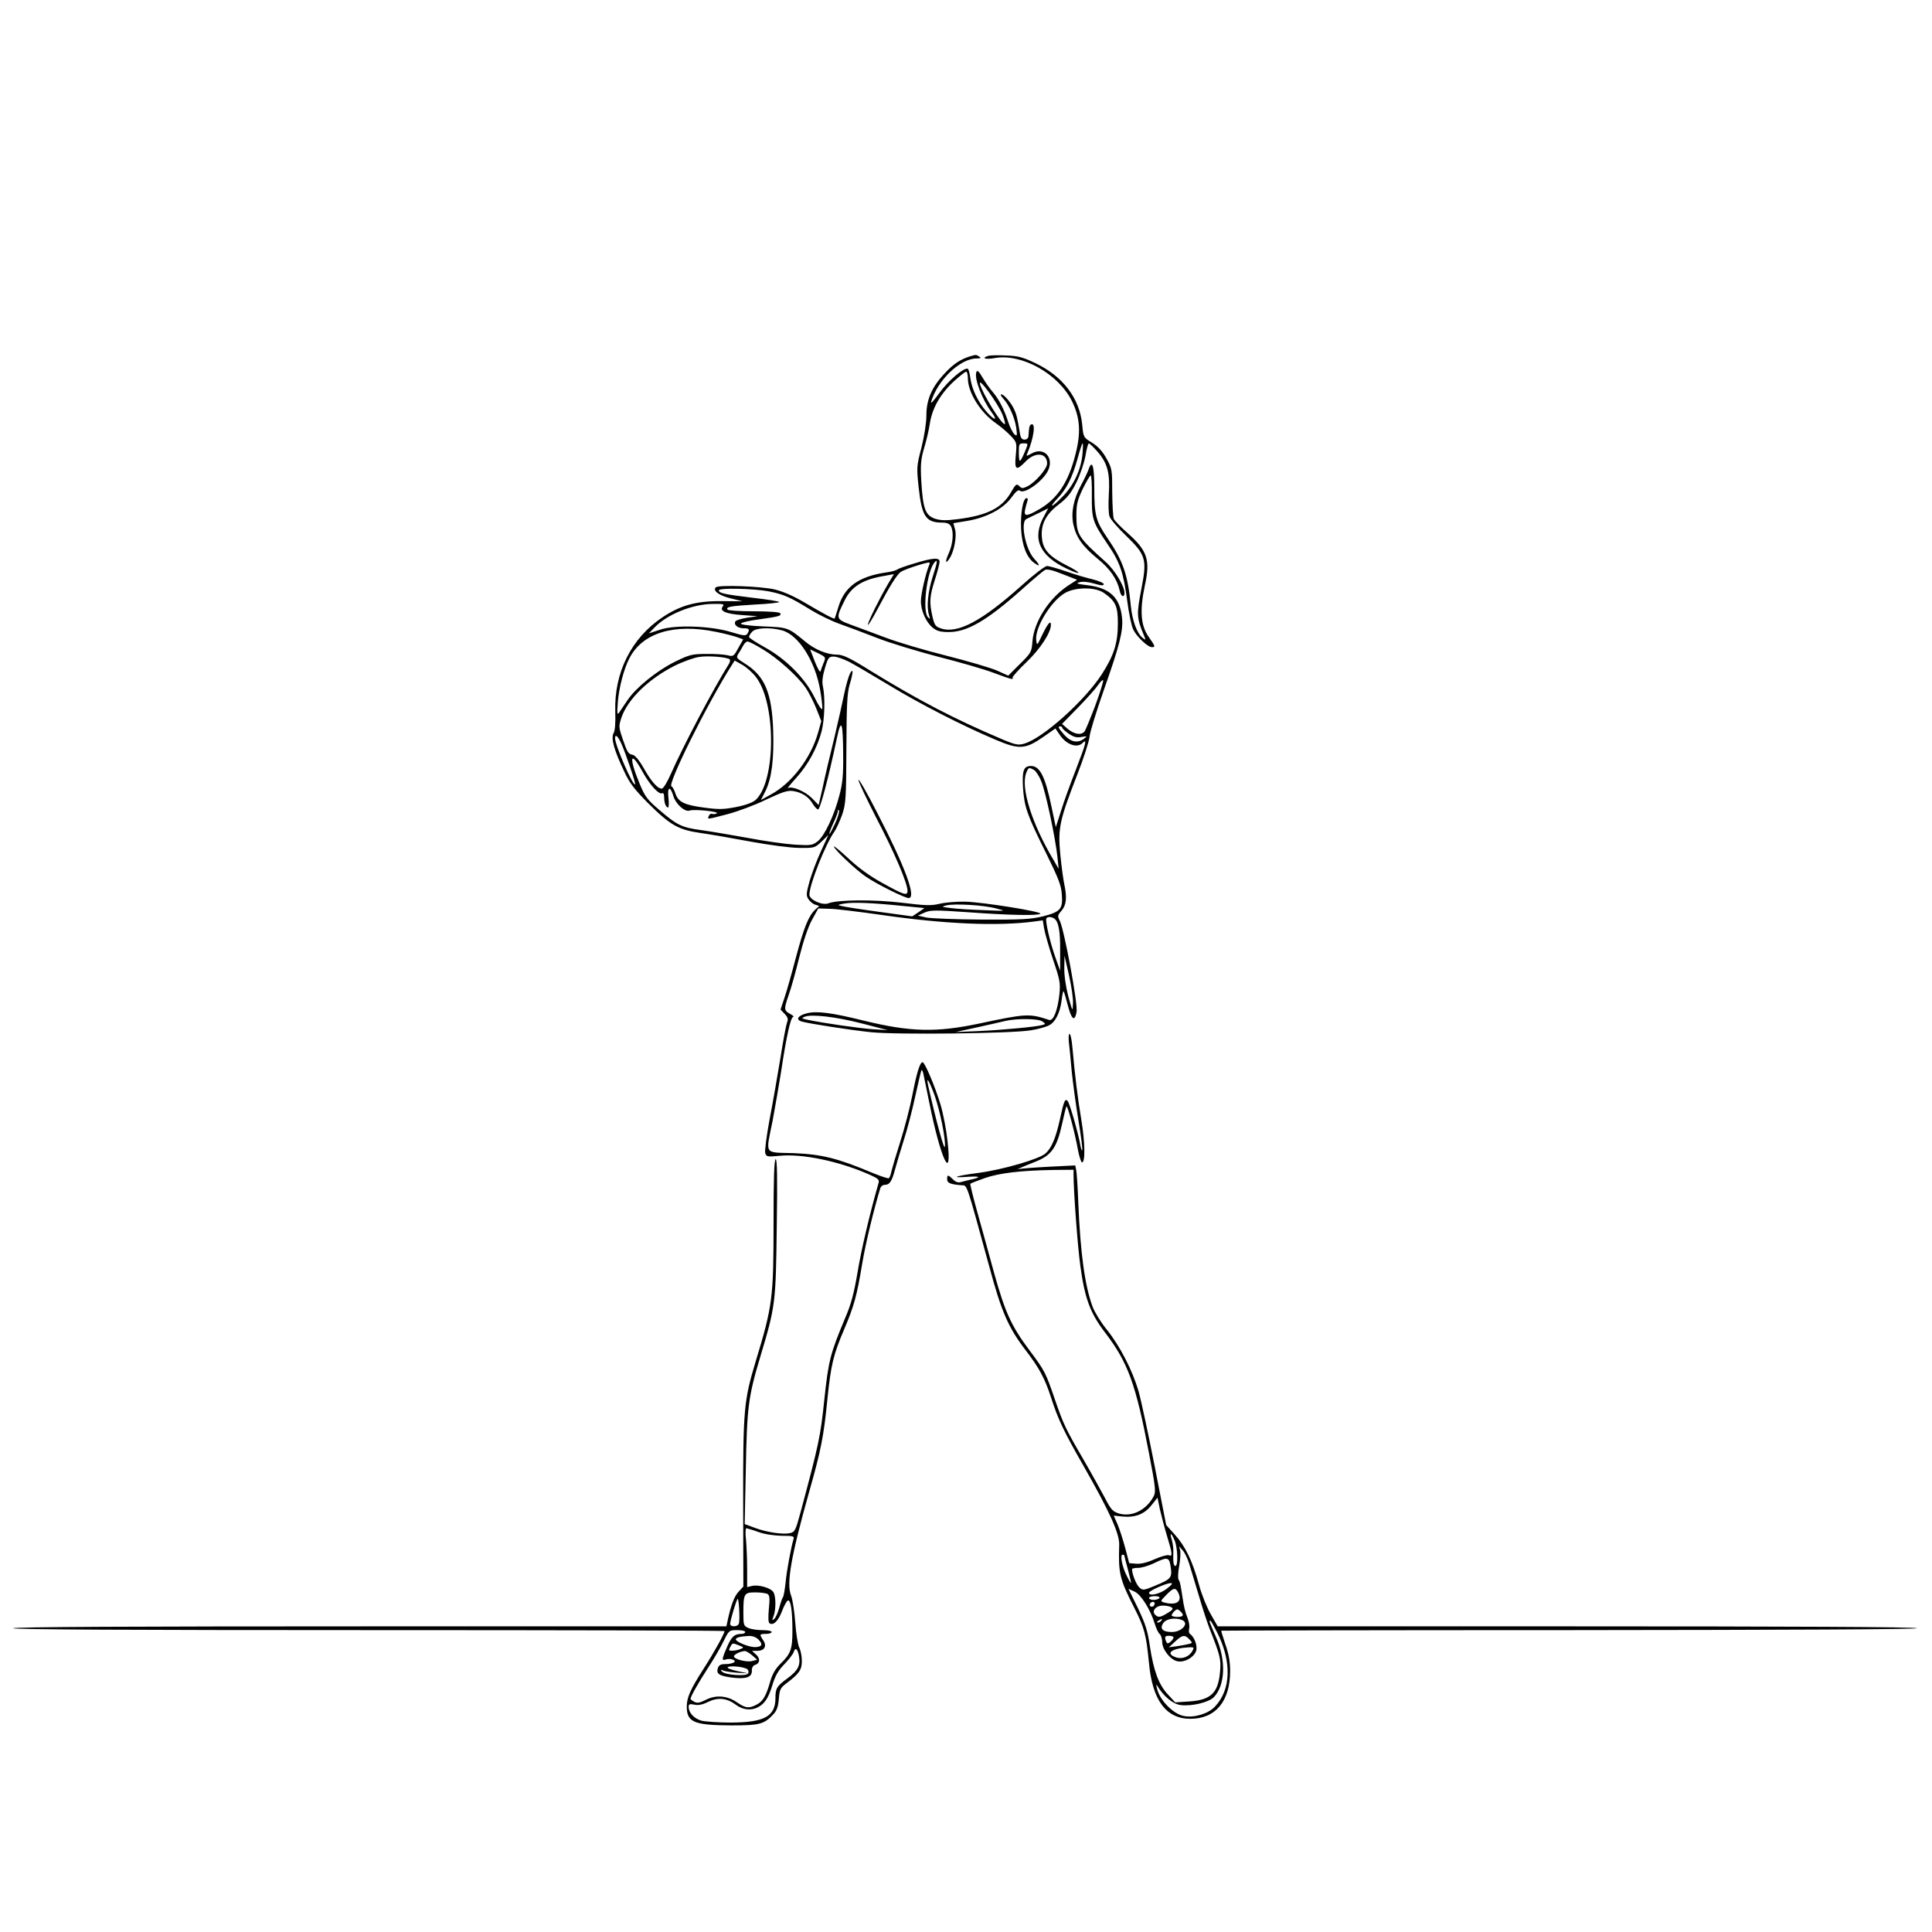
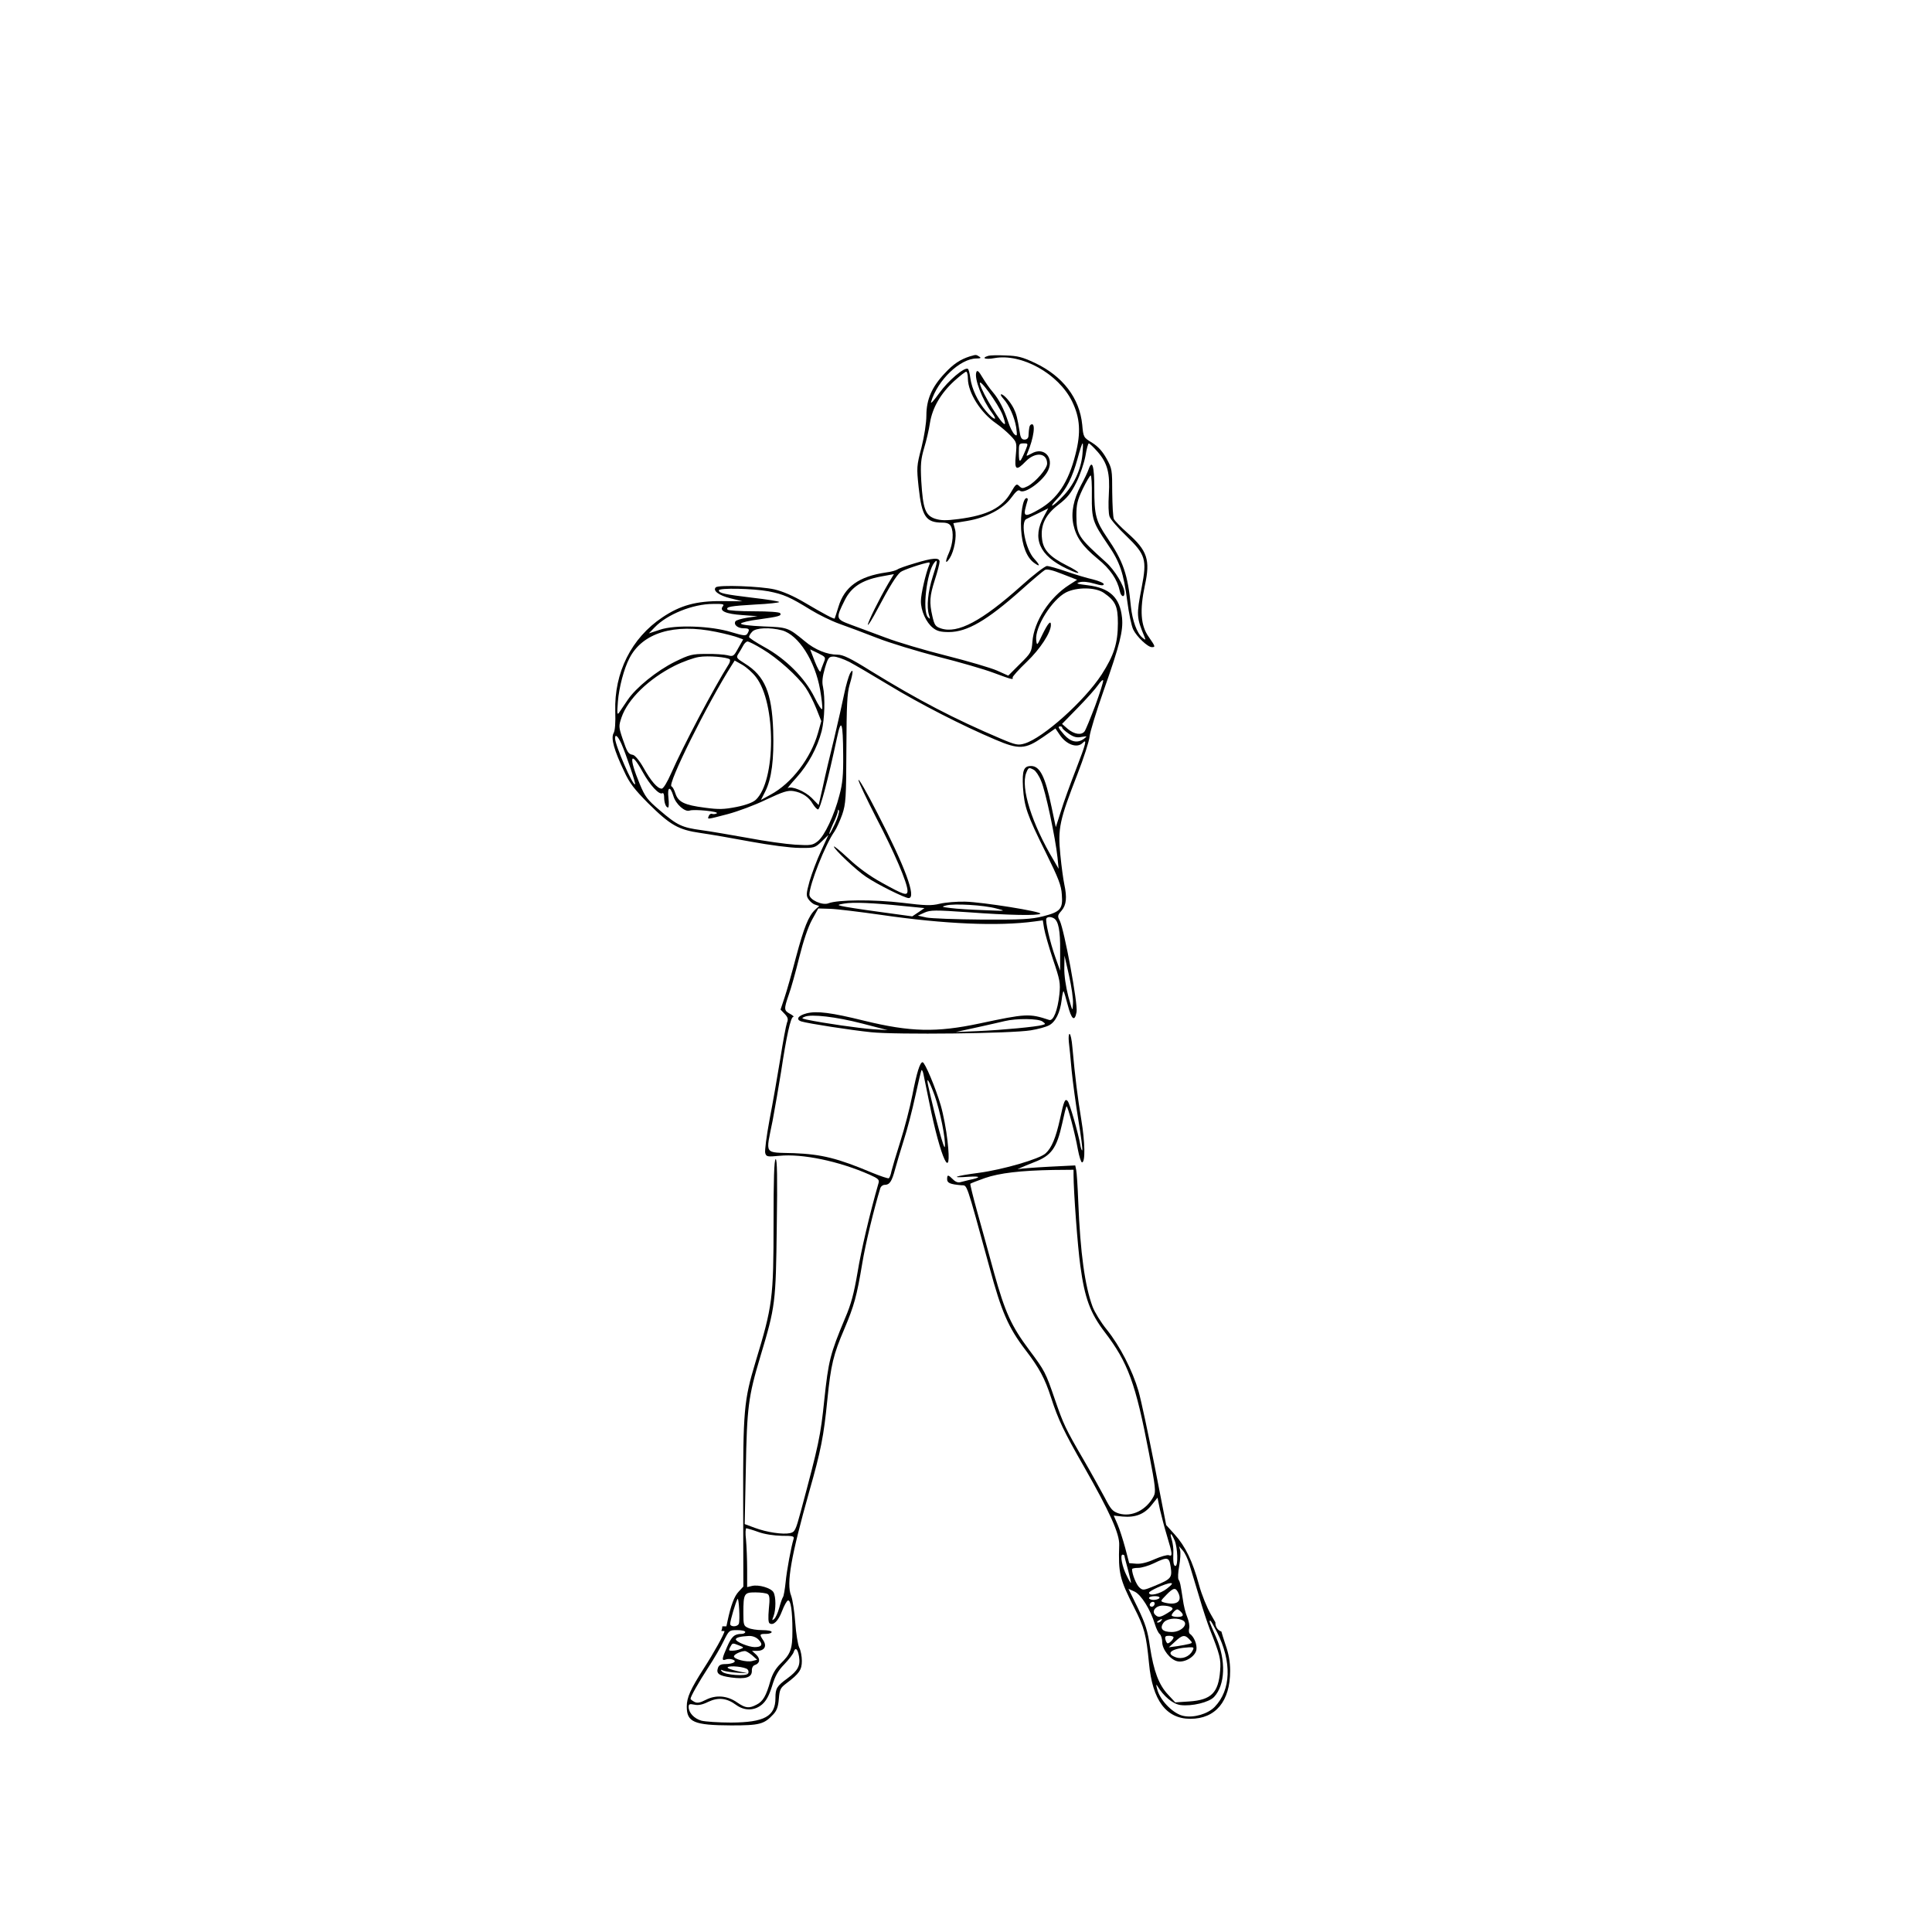
- <svg xmlns="http://www.w3.org/2000/svg" version="1.0" width="1024pt" height="1024pt" viewBox="0 0 1024 1024" preserveAspectRatio="xMidYMid meet">
-   <g transform="translate(0,1024) scale(0.1,-0.1)" fill="#000000" stroke="none">
-     <path d="M5140 8351 c-50 -16 -87 -40 -133 -90 -68 -72 -97 -139 -97 -223 0 -40 -11 -109 -26 -170 -26 -99 -26 -106 -15 -211 17 -155 38 -187 126 -187 24 0 38 -6 45 -19 16 -31 11 -92 -10 -140 -22 -49 -20 -66 4 -29 23 36 38 115 28 152 l-9 33 73 12 c101 17 190 63 234 123 25 34 37 44 46 37 24 -20 122 51 149 107 33 70 -23 128 -88 90 -28 -15 -29 -15 -22 1 35 82 46 166 20 153 -9 -5 -11 -14 -14 -62 -1 -11 -9 -18 -21 -18 -14 0 -21 9 -25 38 -13 80 -18 98 -32 127 -18 36 -53 75 -66 75 -6 0 -1 -10 10 -22 32 -35 60 -99 69 -153 6 -45 5 -49 -9 -37 -9 8 -24 37 -33 65 -23 70 -49 120 -82 159 -16 18 -40 53 -55 78 -19 33 -28 40 -32 28 -13 -33 31 -147 82 -215 35 -47 11 -41 -31 8 -44 52 -75 117 -83 175 -3 24 -9 47 -13 49 -18 11 -105 -63 -152 -129 -28 -39 -47 -60 -43 -46 34 115 154 230 241 230 22 0 26 3 14 10 -17 11 -16 11 -50 1z m-10 -118 c1 -75 68 -182 151 -238 24 -17 58 -46 76 -65 32 -34 33 -36 27 -102 -8 -80 2 -86 53 -33 51 52 113 45 113 -12 0 -27 -61 -98 -103 -120 -27 -13 -31 -13 -45 1 -14 14 -18 11 -44 -34 -47 -82 -124 -121 -277 -141 -69 -9 -94 -8 -126 2 -51 18 -63 53 -72 198 -5 90 -2 117 15 176 12 39 26 99 31 134 13 80 57 156 129 222 30 27 58 49 63 49 5 0 9 -17 9 -37z m184 -192 c9 -24 15 -46 12 -48 -12 -12 -120 162 -132 212 -9 41 96 -104 120 -164z m122 -186 c-30 -71 -35 -74 -36 -17 0 49 1 52 25 52 25 0 25 0 11 -35z" />
-     <path d="M5238 8354 c-40 -12 -15 -21 33 -12 144 26 339 -83 411 -229 43 -88 48 -166 18 -282 -37 -147 -96 -236 -195 -292 -64 -37 -79 -37 -72 -1 3 15 9 35 12 45 4 9 3 17 -4 17 -19 0 -33 -83 -29 -165 5 -87 30 -151 70 -179 32 -23 32 -13 0 22 -47 50 -75 195 -42 211 8 4 38 19 66 32 l50 25 -22 -41 c-66 -118 -26 -210 120 -279 82 -39 82 -24 0 17 -91 46 -125 83 -131 141 -9 73 18 128 87 181 47 36 66 60 95 118 20 40 41 103 48 140 6 37 14 67 18 67 4 0 25 -20 47 -45 52 -60 66 -113 59 -226 -3 -51 -2 -102 4 -117 5 -15 45 -61 88 -102 103 -100 111 -124 82 -274 -28 -145 -28 -158 15 -261 7 -18 6 -19 -11 -5 -29 24 -53 90 -61 165 -16 170 -41 242 -127 367 -59 87 -67 118 -67 260 0 118 -11 155 -30 101 -5 -15 -23 -53 -40 -84 -41 -77 -54 -146 -41 -209 15 -68 48 -115 128 -181 67 -54 105 -110 118 -171 6 -31 25 -38 25 -10 0 35 -52 121 -98 162 -148 133 -156 145 -157 246 0 61 5 82 34 143 19 39 38 71 42 71 4 0 7 -48 6 -107 -1 -125 4 -140 84 -258 65 -94 84 -151 104 -303 8 -62 22 -129 31 -148 18 -38 77 -94 99 -94 20 0 19 3 -17 55 -42 59 -48 140 -20 272 30 136 13 185 -92 278 -36 32 -68 65 -72 74 -5 9 -8 72 -9 141 0 120 -1 127 -30 179 -21 38 -44 64 -76 84 -46 28 -47 29 -53 96 -14 141 -103 258 -252 328 -64 30 -89 37 -153 39 -42 2 -84 1 -93 -2z m499 -523 c-7 -79 -47 -165 -105 -223 -25 -27 -50 -48 -55 -48 -5 0 7 16 26 36 49 50 81 114 108 212 12 45 24 82 27 82 3 0 2 -27 -1 -59z" />
-     <path d="M4847 7254 c-44 -13 -84 -27 -90 -32 -7 -5 -34 -13 -60 -16 -145 -21 -221 -76 -253 -182 -10 -33 -19 -60 -20 -62 -3 -5 -57 24 -159 84 -59 35 -114 59 -160 70 -74 17 -297 25 -311 11 -18 -17 16 -43 77 -58 l64 -16 -110 1 c-134 1 -219 -22 -314 -86 -165 -110 -256 -293 -250 -498 2 -60 -1 -103 -9 -116 -15 -27 3 -91 56 -202 28 -62 54 -95 126 -168 119 -118 161 -142 279 -159 50 -7 171 -28 267 -46 98 -18 211 -33 257 -33 80 -1 82 0 118 34 l36 35 -39 -85 c-22 -47 -49 -119 -61 -160 -18 -66 -19 -77 -6 -96 8 -12 24 -26 36 -29 l21 -7 -21 -19 c-36 -34 -60 -95 -102 -252 -22 -84 -49 -180 -61 -215 l-21 -63 22 -23 c17 -18 20 -28 12 -47 -5 -14 -21 -99 -35 -189 -15 -91 -40 -236 -57 -323 -16 -87 -27 -168 -23 -179 6 -19 11 -20 75 -14 121 12 315 -28 478 -100 47 -21 53 -27 47 -46 -46 -160 -92 -356 -111 -473 -19 -111 -34 -168 -66 -242 -79 -189 -88 -225 -110 -432 -20 -194 -29 -235 -125 -593 -27 -100 -31 -108 -57 -114 -38 -8 -121 4 -186 28 l-54 20 6 292 c6 326 13 383 77 596 80 266 82 283 87 689 4 262 2 361 -6 357 -8 -5 -11 -108 -11 -334 0 -405 -5 -442 -96 -742 -61 -203 -66 -254 -65 -747 l1 -442 -25 -27 c-23 -24 -41 -72 -59 -156 l-6 -28 -1890 0 c-1253 0 -1890 -3 -1890 -10 0 -7 635 -10 1885 -10 1037 0 1885 -2 1885 -5 0 -14 -58 -118 -111 -200 -69 -108 -89 -152 -89 -200 0 -83 38 -99 235 -100 151 0 175 6 224 59 18 19 26 41 29 82 4 49 8 58 40 82 69 52 82 72 82 119 0 24 -6 56 -14 71 -7 15 -17 74 -21 132 -4 57 -14 122 -22 143 -26 64 0 210 96 551 62 217 77 294 96 486 19 188 32 240 90 376 52 123 66 173 95 347 17 104 62 289 96 400 3 9 13 17 23 17 26 0 38 18 55 82 8 30 29 100 46 154 18 55 45 159 61 233 16 74 31 136 33 139 3 2 7 -6 10 -19 3 -13 17 -81 31 -151 61 -304 123 -434 97 -205 -6 56 -22 141 -36 189 -27 92 -84 228 -96 228 -14 0 -31 -54 -54 -173 -13 -67 -42 -178 -64 -247 -22 -69 -43 -140 -47 -157 -3 -18 -10 -35 -14 -38 -5 -2 -44 11 -88 29 -183 77 -267 98 -415 104 -162 5 -150 -13 -113 172 13 69 33 186 45 260 28 187 51 290 64 290 6 1 -1 8 -16 16 -33 18 -34 24 -8 100 12 32 37 122 56 199 22 88 47 162 68 200 l33 60 64 -2 c35 -1 156 -16 269 -32 336 -49 621 -61 813 -35 l44 6 7 -43 c4 -24 25 -98 47 -164 37 -109 40 -125 34 -185 -9 -85 -32 -143 -54 -136 -105 35 -123 34 -371 -19 -227 -48 -364 -45 -610 15 -174 43 -251 53 -305 39 -46 -12 -59 -33 -27 -43 36 -11 262 -46 369 -57 135 -14 743 -7 846 10 38 6 81 18 96 26 35 17 60 68 68 135 3 28 8 48 10 46 3 -2 12 -35 22 -72 20 -78 37 -92 47 -38 8 42 -65 435 -89 484 -13 24 -12 29 10 54 25 30 29 69 14 139 -5 23 -15 94 -21 157 -14 140 -4 183 90 425 34 87 63 177 65 201 2 24 36 134 75 245 85 241 104 316 97 385 -11 107 -65 158 -182 172 -57 7 -65 10 -43 16 16 5 46 2 77 -7 37 -11 51 -12 51 -3 0 6 -26 17 -57 25 -32 7 -95 26 -141 42 -46 16 -92 29 -103 29 -10 0 -72 -47 -136 -105 -209 -187 -337 -255 -425 -226 -30 10 -35 17 -46 64 -17 75 -15 106 13 194 14 43 25 86 25 96 0 23 -35 21 -133 -9z m97 -69 c-26 -82 -34 -161 -20 -205 7 -21 6 -23 -5 -12 -32 30 -7 240 33 290 19 23 18 7 -8 -73z m-20 58 c-17 -41 -43 -151 -43 -188 -1 -51 28 -115 64 -143 21 -17 41 -22 84 -22 97 0 202 61 384 223 59 53 115 100 125 106 12 6 39 0 94 -22 l77 -30 -42 -27 c-105 -67 -187 -194 -195 -301 -4 -54 -7 -60 -66 -118 l-62 -62 -60 27 c-32 14 -154 50 -269 79 -116 29 -260 72 -320 95 -61 23 -143 53 -183 68 -83 31 -84 32 -34 132 34 68 90 105 189 124 l71 13 -29 -48 c-48 -82 -109 -205 -109 -220 0 -8 24 31 53 86 62 117 98 175 120 193 13 11 119 47 151 51 4 0 5 -7 0 -16z m-851 -137 c81 -16 113 -30 225 -99 41 -25 108 -58 150 -73 43 -15 133 -49 200 -75 68 -27 215 -71 325 -100 111 -28 243 -66 293 -85 100 -37 105 -38 101 -25 -1 5 33 43 75 83 71 68 128 155 128 196 0 27 -16 8 -45 -51 -29 -61 -29 -61 -33 -29 -7 69 84 214 158 252 57 29 156 28 200 -2 62 -43 75 -70 75 -161 0 -106 -21 -171 -86 -272 -92 -141 -311 -337 -409 -366 -34 -10 -46 -8 -126 26 -245 104 -437 204 -689 359 -107 67 -147 86 -175 86 -56 0 -121 26 -175 72 -88 72 -89 73 -220 78 -72 3 -119 9 -118 15 1 5 44 16 95 22 107 15 122 19 113 33 -4 6 -61 10 -140 10 -74 0 -136 4 -139 9 -9 15 15 19 148 27 69 3 126 10 126 13 0 4 -64 14 -143 23 -148 18 -177 24 -177 39 0 14 181 10 263 -5z m-242 -80 c-20 -24 16 -40 103 -46 l81 -6 -55 -8 c-30 -5 -58 -13 -62 -19 -11 -18 12 -37 43 -37 31 0 34 -6 20 -29 -8 -12 -20 -11 -83 8 -108 34 -301 41 -381 13 l-58 -19 31 32 c66 69 203 124 309 124 53 1 62 -1 52 -13z m-36 -135 c50 -10 102 -24 117 -30 l27 -10 -26 -46 c-24 -44 -27 -46 -57 -38 -17 4 -68 8 -113 7 -75 0 -89 -4 -165 -41 -97 -48 -208 -138 -252 -204 -17 -25 -37 -55 -44 -65 -11 -16 -12 -7 -7 58 6 74 32 174 61 229 69 135 237 186 459 140z m350 8 c87 -24 175 -161 202 -316 8 -46 13 -91 11 -100 -2 -9 -20 18 -41 61 -51 103 -152 204 -265 266 -45 25 -82 49 -82 54 0 5 7 18 17 28 19 21 94 24 158 7z m-103 -100 c78 -46 186 -143 228 -204 16 -23 41 -72 56 -109 l27 -68 -17 -61 c-38 -135 -140 -269 -252 -329 l-51 -28 23 45 c34 68 47 170 42 324 -7 200 -45 289 -150 354 -45 28 -47 32 -35 51 8 12 19 31 26 44 6 12 17 22 23 22 7 0 43 -18 80 -41z m323 -73 c-7 -17 -14 -37 -16 -44 -3 -8 -16 16 -30 51 l-25 65 42 -20 c41 -21 42 -21 29 -52z m-497 19 c3 -3 1 -14 -4 -23 -84 -134 -242 -434 -306 -579 -22 -50 -42 -83 -51 -83 -22 0 -57 40 -97 112 -21 37 -44 64 -55 67 -25 4 -30 12 -56 88 -20 60 -20 65 -5 110 33 97 144 205 281 274 44 22 103 43 130 47 49 8 151 -1 163 -13z m633 -13 c30 -16 124 -71 210 -123 161 -98 391 -216 564 -289 126 -54 159 -52 253 13 l66 46 23 -34 c35 -52 92 -72 121 -43 25 25 18 -2 -34 -137 -30 -77 -67 -178 -81 -225 l-27 -84 -23 109 c-33 158 -61 215 -108 215 -39 0 -48 -22 -43 -113 7 -103 20 -143 121 -346 67 -136 82 -173 85 -223 6 -76 -7 -91 -101 -115 -61 -15 -109 -18 -322 -17 -137 1 -270 6 -295 11 l-45 10 35 16 c32 14 56 14 230 2 216 -16 373 -19 384 -8 11 11 -307 62 -399 64 -44 1 -104 -4 -134 -11 -45 -11 -75 -10 -198 5 -150 18 -343 17 -393 -3 -32 -12 -100 19 -100 46 0 53 85 268 133 335 11 16 29 57 41 90 19 57 21 86 22 347 1 233 4 295 17 340 20 67 21 94 2 60 -7 -14 -21 -61 -30 -105 -9 -44 -33 -152 -54 -240 -22 -88 -49 -203 -60 -256 l-22 -96 -37 38 c-37 36 -105 64 -126 52 -6 -4 14 21 45 55 63 70 111 159 134 247 16 64 19 178 7 235 -6 25 -3 53 10 98 17 57 21 62 47 62 15 0 52 -13 82 -28z m-494 -81 c107 -138 106 -549 -1 -650 -15 -14 -52 -28 -102 -38 -67 -13 -93 -14 -168 -4 -109 14 -141 30 -156 75 -6 19 -15 36 -21 38 -24 8 190 439 321 645 l14 22 41 -23 c22 -13 55 -42 72 -65z m1798 -151 c-26 -68 -51 -130 -57 -137 -17 -21 -54 -15 -88 13 l-31 27 84 86 c46 47 94 101 107 120 13 19 25 30 27 25 2 -5 -17 -66 -42 -134z m-1336 -261 c1 -106 -3 -152 -20 -214 -27 -106 -79 -216 -115 -244 -27 -21 -36 -23 -119 -18 -49 3 -163 19 -252 36 -90 16 -200 35 -245 41 -104 14 -129 26 -221 105 -66 56 -78 72 -106 139 -60 144 -51 185 15 65 39 -71 88 -124 105 -113 5 3 9 -6 9 -20 0 -30 9 -56 21 -56 4 0 5 23 2 50 -7 60 9 67 26 11 13 -44 62 -87 87 -77 22 8 158 -5 143 -15 -7 -4 -18 -5 -24 -3 -7 3 -15 -2 -18 -10 -8 -20 -15 -21 100 9 53 14 145 48 204 77 90 42 114 50 145 45 46 -8 81 -31 102 -68 10 -16 22 -29 28 -29 11 0 54 162 100 379 23 109 32 85 33 -90z m1161 144 c0 -5 16 -19 35 -32 26 -18 43 -22 67 -17 31 5 32 5 14 -9 -34 -26 -71 -18 -105 20 -33 38 -36 45 -21 45 6 0 10 -3 10 -7z m-2336 -86 c24 -55 77 -210 72 -214 -11 -11 -106 207 -106 244 0 25 15 12 34 -30z m2185 -137 c10 -5 28 -31 39 -59 23 -51 76 -302 87 -406 l6 -60 -26 45 c-116 194 -176 385 -146 463 12 30 14 31 40 17z m-1053 -285 c-14 -30 -27 -55 -30 -55 -3 0 6 24 19 53 14 28 25 59 26 67 0 10 2 11 6 3 2 -7 -7 -38 -21 -68z m362 -437 l112 -11 -32 -22 -33 -22 -175 24 c-96 13 -186 27 -200 31 -22 5 -21 7 15 13 46 8 149 4 313 -13z m492 -13 c55 -14 54 -14 -65 -9 -66 2 -145 7 -175 11 -50 6 -52 7 -25 14 42 11 199 2 265 -16z m307 -53 c23 -15 33 -65 32 -170 l0 -107 -25 70 c-29 81 -55 195 -48 207 6 10 25 10 41 0z m100 -452 c-2 -44 -2 -43 -25 40 -13 51 -22 111 -21 150 l1 65 24 -105 c13 -58 23 -125 21 -150z m-1117 -105 l135 -35 -80 5 c-70 5 -261 32 -350 51 -27 6 -28 8 -10 15 35 15 166 0 305 -36z m955 11 c18 -13 18 -14 -1 -19 -30 -9 -207 -26 -339 -32 l-120 -5 110 24 c61 13 128 29 150 34 62 15 178 14 200 -2z m-571 -393 c29 -83 59 -231 54 -271 -3 -23 -48 143 -88 322 -13 57 4 31 34 -51z m-934 -2313 c33 -12 82 -19 123 -20 60 0 68 -2 63 -17 -13 -43 -36 -166 -42 -229 -4 -38 -10 -73 -14 -79 -4 -5 -13 -31 -20 -57 -7 -26 -19 -53 -27 -59 -11 -10 -12 -8 -3 15 13 35 13 102 0 126 -12 23 -79 43 -115 34 l-25 -6 0 94 c0 52 -3 123 -6 157 -4 34 -3 61 2 61 5 -1 34 -9 64 -20z m49 -329 c10 -7 12 -24 6 -79 -4 -46 -3 -72 4 -76 20 -13 46 12 66 65 11 29 25 54 31 56 15 5 24 -54 24 -160 0 -99 -9 -123 -65 -177 -24 -24 -41 -52 -52 -90 -22 -78 -39 -108 -73 -125 -40 -21 -58 -19 -102 11 -52 37 -113 42 -166 15 -33 -17 -47 -19 -62 -11 -11 6 -20 13 -20 16 0 12 44 89 94 166 30 46 67 109 82 141 28 56 29 57 71 57 24 0 43 -4 43 -10 0 -5 -9 -10 -19 -10 -38 0 -53 -13 -77 -68 -28 -64 -30 -76 -8 -68 9 4 26 4 37 0 27 -9 3 -24 -40 -24 -23 0 -33 -6 -38 -21 -10 -30 6 -41 70 -50 76 -10 110 0 110 34 -1 17 6 29 16 32 27 9 30 33 7 55 l-22 20 26 0 c39 0 54 24 34 55 -22 33 -21 35 14 35 17 0 30 5 30 10 0 6 -22 10 -50 10 -27 0 -61 5 -75 12 -23 10 -25 16 -25 77 0 106 4 111 64 111 28 0 57 -4 65 -9z m-153 -157 c-7 -18 -46 -18 -46 -1 0 17 30 118 39 132 7 12 14 -112 7 -131z m104 -84 c26 -26 18 -40 -20 -40 -31 0 -100 28 -100 41 0 10 26 16 68 18 20 1 39 -6 52 -19z m-103 -31 c26 -10 27 -12 8 -19 -11 -5 -30 -9 -43 -9 -20 -1 -21 2 -12 19 13 23 11 23 47 9z m318 -59 c8 -48 -6 -75 -62 -116 -56 -41 -63 -53 -63 -104 0 -97 -58 -129 -235 -130 -66 0 -137 5 -157 10 -39 11 -68 42 -68 73 0 15 5 17 30 12 21 -5 44 0 74 15 53 25 98 20 147 -16 45 -33 98 -32 138 2 22 19 37 46 53 97 16 54 32 82 65 116 24 25 46 54 49 63 9 30 22 20 29 -22z m-249 7 l27 -24 -27 -7 c-30 -7 -96 10 -96 25 0 10 35 27 57 28 7 1 24 -10 39 -22z m-24 -75 c6 -6 7 -16 3 -22 -10 -16 -121 -8 -138 10 -10 11 -8 12 8 5 11 -4 45 -9 75 -11 l55 -3 -58 12 c-32 7 -55 16 -50 20 10 11 92 2 105 -11z" />
-     <path d="M4550 6106 c0 -10 43 -100 94 -200 96 -183 166 -347 166 -387 0 -29 -18 -23 -137 43 -62 34 -124 79 -175 127 -43 40 -78 69 -78 64 0 -14 120 -127 170 -160 60 -41 206 -113 226 -113 43 0 -19 167 -167 453 -54 106 -99 184 -99 173z" />
-     <path d="M5665 4718 c3 -24 10 -92 15 -153 6 -60 22 -179 36 -264 14 -84 23 -155 20 -158 -2 -3 -8 12 -11 33 -10 58 -56 218 -66 228 -14 16 -20 2 -41 -96 -22 -99 -44 -152 -76 -181 -32 -30 -226 -86 -352 -103 -130 -17 -160 -29 -55 -21 65 4 66 -4 2 -17 -12 -3 -32 -8 -44 -11 -14 -5 -28 0 -42 14 -26 26 -31 26 -31 1 0 -20 16 -27 75 -32 33 -3 21 33 150 -437 63 -234 100 -318 190 -436 73 -95 103 -151 135 -250 39 -121 69 -183 176 -370 135 -237 189 -355 186 -415 -5 -147 2 -179 79 -330 55 -108 64 -143 79 -296 18 -196 91 -294 219 -294 134 0 211 93 211 254 0 49 -8 92 -25 140 -13 39 -23 71 -22 73 2 1 832 3 1845 3 1175 1 1842 4 1842 10 0 7 -670 10 -1853 10 l-1853 0 -36 63 c-20 34 -49 105 -63 157 -34 125 -72 204 -128 266 l-46 51 -61 312 c-34 172 -72 351 -86 399 -32 109 -98 238 -168 325 -31 38 -64 92 -75 121 -41 111 -65 283 -76 556 -3 80 -8 156 -11 169 l-5 24 -141 -7 c-77 -4 -148 -10 -157 -12 -24 -7 17 11 80 36 92 35 120 74 149 206 10 47 20 88 23 90 5 6 45 -143 60 -229 7 -37 17 -68 22 -68 18 1 16 107 -4 227 -19 114 -33 226 -47 382 -3 39 -10 72 -15 72 -5 0 -6 -19 -4 -42z m25 -705 c0 -86 22 -384 36 -482 23 -171 52 -250 129 -351 124 -162 164 -272 235 -643 34 -176 37 -204 25 -227 -38 -73 -115 -112 -184 -92 -34 11 -43 21 -76 85 -21 39 -70 128 -110 197 -99 170 -108 190 -154 323 -49 143 -53 151 -136 262 -95 127 -128 200 -186 408 -27 100 -68 247 -90 326 -22 79 -38 145 -36 147 2 2 37 16 77 30 78 27 191 40 363 43 l107 1 0 -27z m496 -1916 c28 -92 30 -109 9 -100 -9 3 -43 -7 -75 -21 -40 -18 -73 -26 -98 -24 l-37 3 -21 80 c-12 44 -30 101 -41 126 l-20 46 47 -5 c67 -6 115 12 153 60 l32 40 13 -63 c8 -35 25 -99 38 -142z m40 -22 c16 -39 19 -135 4 -135 -10 0 -13 21 -11 75 1 17 -3 45 -8 63 -13 42 -4 41 15 -3z m77 -123 c8 -26 31 -103 52 -172 20 -69 46 -147 57 -175 54 -136 60 -159 55 -220 -9 -117 -47 -155 -163 -163 l-75 -5 -38 41 c-49 52 -76 124 -96 254 -12 85 -24 121 -64 205 l-50 102 33 -15 c35 -17 84 -96 107 -172 7 -23 18 -47 26 -53 7 -6 13 -26 13 -43 0 -38 43 -93 80 -101 39 -9 94 24 101 60 5 28 -12 70 -35 86 -5 4 -6 17 -3 29 3 12 -2 38 -10 58 -9 20 -20 64 -24 97 -13 83 -14 89 -22 102 -5 7 -3 40 3 73 6 34 8 71 5 83 l-6 22 20 -23 c11 -12 26 -44 34 -70z m-343 41 c0 -5 9 -38 19 -75 10 -38 17 -68 15 -68 -2 0 -12 17 -22 38 -24 46 -37 112 -22 112 5 0 10 -3 10 -7z m245 -59 c8 -56 3 -63 -84 -99 -60 -25 -64 -25 -82 -9 -16 14 -39 71 -39 97 0 4 15 7 33 7 17 0 55 11 82 24 74 36 82 34 90 -20z m-20 -114 c-35 -28 -95 -42 -95 -22 0 10 88 50 114 51 14 1 9 -7 -19 -29z m61 -24 c21 -45 -11 -66 -74 -50 -23 7 -23 7 9 40 39 40 50 42 65 10z m-101 -26 c-3 -5 -17 -10 -31 -10 -13 0 -24 5 -24 10 0 6 14 10 31 10 17 0 28 -4 24 -10z m-25 -28 c0 -13 -12 -22 -22 -16 -10 6 -1 24 13 24 5 0 9 -4 9 -8z m89 -21 c11 -7 7 -14 -20 -30 -39 -24 -50 -26 -67 -9 -19 19 4 48 41 48 18 0 38 -4 46 -9z m49 -23 c19 -19 14 -28 -18 -28 -16 0 -30 4 -30 8 0 9 21 32 30 32 3 0 11 -5 18 -12z m-103 -48 c-3 -5 -12 -10 -18 -10 -7 0 -6 4 3 10 19 12 23 12 15 0z m109 4 c42 -16 1 -64 -53 -64 -49 0 -66 18 -45 48 15 22 62 30 98 16z m186 -64 c80 -158 75 -307 -12 -397 -36 -37 -110 -59 -164 -48 -51 9 -119 75 -138 133 -8 27 -10 39 -3 28 35 -58 83 -97 123 -103 60 -8 152 14 179 43 59 64 64 193 11 315 -38 88 -39 89 -31 89 3 0 18 -27 35 -60z m-230 -28 c0 -10 -21 -32 -31 -32 -4 0 -9 9 -12 20 -4 16 0 20 19 20 13 0 24 -4 24 -8z m84 -11 c17 -18 17 -19 -1 -24 -10 -3 -38 -8 -63 -12 l-45 -6 33 30 c38 36 52 38 76 12z m16 -61 c-16 -31 -55 -46 -88 -34 -59 21 -21 48 71 53 25 1 27 -1 17 -19z" />
+ <svg xmlns="http://www.w3.org/2000/svg" version="1.0" id="레이어_1" x="0px" y="0px" viewBox="0 0 1024 1024" style="enable-background:new 0 0 1024 1024;" xml:space="preserve">
+   <g transform="translate(0,1024) scale(0.1,-0.1)">
+     <path d="M5140,8351c-50-16-87-40-133-90c-68-72-97-139-97-223c0-40-11-109-26-170c-26-99-26-106-15-211c17-155,38-187,126-187   c24,0,38-6,45-19c16-31,11-92-10-140c-22-49-20-66,4-29c23,36,38,115,28,152l-9,33l73,12c101,17,190,63,234,123c25,34,37,44,46,37   c24-20,122,51,149,107c33,70-23,128-88,90c-28-15-29-15-22,1c35,82,46,166,20,153c-9-5-11-14-14-62c-1-11-9-18-21-18   c-14,0-21,9-25,38c-13,80-18,98-32,127c-18,36-53,75-66,75c-6,0-1-10,10-22c32-35,60-99,69-153c6-45,5-49-9-37c-9,8-24,37-33,65   c-23,70-49,120-82,159c-16,18-40,53-55,78c-19,33-28,40-32,28c-13-33,31-147,82-215c35-47,11-41-31,8c-44,52-75,117-83,175   c-3,24-9,47-13,49c-18,11-105-63-152-129c-28-39-47-60-43-46c34,115,154,230,241,230c22,0,26,3,14,10   C5173,8361,5174,8361,5140,8351z M5130,8233c1-75,68-182,151-238c24-17,58-46,76-65c32-34,33-36,27-102c-8-80,2-86,53-33   c51,52,113,45,113-12c0-27-61-98-103-120c-27-13-31-13-45,1s-18,11-44-34c-47-82-124-121-277-141c-69-9-94-8-126,2   c-51,18-63,53-72,198c-5,90-2,117,15,176c12,39,26,99,31,134c13,80,57,156,129,222c30,27,58,49,63,49S5130,8253,5130,8233z    M5314,8041c9-24,15-46,12-48c-12-12-120,162-132,212C5185,8246,5290,8101,5314,8041z M5436,7855c-30-71-35-74-36-17   c0,49,1,52,25,52C5450,7890,5450,7890,5436,7855z" />
+     <path d="M5238,8354c-40-12-15-21,33-12c144,26,339-83,411-229c43-88,48-166,18-282c-37-147-96-236-195-292c-64-37-79-37-72-1   c3,15,9,35,12,45c4,9,3,17-4,17c-19,0-33-83-29-165c5-87,30-151,70-179c32-23,32-13,0,22c-47,50-75,195-42,211c8,4,38,19,66,32   l50,25l-22-41c-66-118-26-210,120-279c82-39,82-24,0,17c-91,46-125,83-131,141c-9,73,18,128,87,181c47,36,66,60,95,118   c20,40,41,103,48,140c6,37,14,67,18,67s25-20,47-45c52-60,66-113,59-226c-3-51-2-102,4-117c5-15,45-61,88-102   c103-100,111-124,82-274c-28-145-28-158,15-261c7-18,6-19-11-5c-29,24-53,90-61,165c-16,170-41,242-127,367c-59,87-67,118-67,260   c0,118-11,155-30,101c-5-15-23-53-40-84c-41-77-54-146-41-209c15-68,48-115,128-181c67-54,105-110,118-171c6-31,25-38,25-10   c0,35-52,121-98,162c-148,133-156,145-157,246c0,61,5,82,34,143c19,39,38,71,42,71s7-48,6-107c-1-125,4-140,84-258   c65-94,84-151,104-303c8-62,22-129,31-148c18-38,77-94,99-94c20,0,19,3-17,55c-42,59-48,140-20,272c30,136,13,185-92,278   c-36,32-68,65-72,74c-5,9-8,72-9,141c0,120-1,127-30,179c-21,38-44,64-76,84c-46,28-47,29-53,96c-14,141-103,258-252,328   c-64,30-89,37-153,39C5289,8358,5247,8357,5238,8354z M5737,7831c-7-79-47-165-105-223c-25-27-50-48-55-48s7,16,26,36   c49,50,81,114,108,212c12,45,24,82,27,82S5740,7863,5737,7831z" />
+     <path d="M5947,6966c-11,107-65,158-182,172c-57,7-65,10-43,16c16,5,46,2,77-7c37-11,51-12,51-3c0,6-26,17-57,25c-32,7-95,26-141,42   c-46,16-92,29-103,29c-10,0-72-47-136-105c-209-187-337-255-425-226c-30,10-35,17-46,64c-17,75-15,106,13,194c14,43,25,86,25,96   c0,23-35,21-133-9c-44-13-84-27-90-32c-7-5-34-13-60-16c-145-21-221-76-253-182c-10-33-19-60-20-62c-3-5-57,24-159,84   c-59,35-114,59-160,70c-74,17-297,25-311,11c-18-17,16-43,77-58l64-16l-110,1c-134,1-219-22-314-86c-165-110-256-293-250-498   c2-60-1-103-9-116c-15-27,3-91,56-202c28-62,54-95,126-168c119-118,161-142,279-159c50-7,171-28,267-46c98-18,211-33,257-33   c80-1,82,0,118,34l36,35l-39-85c-22-47-49-119-61-160c-18-66-19-77-6-96c8-12,24-26,36-29l21-7l-21-19c-36-34-60-95-102-252   c-22-84-49-180-61-215l-21-63l22-23c17-18,20-28,12-47c-5-14-21-99-35-189c-15-91-40-236-57-323c-16-87-27-168-23-179   c6-19,11-20,75-14c121,12,315-28,478-100c47-21,53-27,47-46c-46-160-92-356-111-473c-19-111-34-168-66-242c-79-189-88-225-110-432   c-20-194-29-235-125-593c-27-100-31-108-57-114c-38-8-121,4-186,28l-54,20l6,292c6,326,13,383,77,596c80,266,82,283,87,689   c4,262,2,361-6,357c-8-5-11-108-11-334c0-405-5-442-96-742c-61-203-66-254-65-747l1-442l-25-27c-23-24-41-72-59-156l-6-28h-21.7   c0-8.4-1.9-16.8-5.5-24.3c11.3-0.2,17.2-0.5,17.2-0.7c0-14-58-118-111-200c-69-108-89-152-89-200c0-83,38-99,235-100   c151,0,175,6,224,59c18,19,26,41,29,82c4,49,8,58,40,82c69,52,82,72,82,119c0,24-6,56-14,71c-7,15-17,74-21,132   c-4,57-14,122-22,143c-26,64,0,210,96,551c62,217,77,294,96,486c19,188,32,240,90,376c52,123,66,173,95,347c17,104,62,289,96,400   c3,9,13,17,23,17c26,0,38,18,55,82c8,30,29,100,46,154c18,55,45,159,61,233c16,74,31,136,33,139c3,2,7-6,10-19c3-13,17-81,31-151   c61-304,123-434,97-205c-6,56-22,141-36,189c-27,92-84,228-96,228c-14,0-31-54-54-173c-13-67-42-178-64-247c-22-69-43-140-47-157   c-3-18-10-35-14-38c-5-2-44,11-88,29c-183,77-267,98-415,104c-162,5-150-13-113,172c13,69,33,186,45,260c28,187,51,290,64,290   c6,1-1,8-16,16c-33,18-34,24-8,100c12,32,37,122,56,199c22,88,47,162,68,200l33,60l64-2c35-1,156-16,269-32c336-49,621-61,813-35   l44,6l7-43c4-24,25-98,47-164c37-109,40-125,34-185c-9-85-32-143-54-136c-105,35-123,34-371-19c-227-48-364-45-610,15   c-174,43-251,53-305,39c-46-12-59-33-27-43c36-11,262-46,369-57c135-14,743-7,846,10c38,6,81,18,96,26c35,17,60,68,68,135   c3,28,8,48,10,46c3-2,12-35,22-72c20-78,37-92,47-38c8,42-65,435-89,484c-13,24-12,29,10,54c25,30,29,69,14,139c-5,23-15,94-21,157   c-14,140-4,183,90,425c34,87,63,177,65,201c2,24,36,134,75,245C5935,6822,5954,6897,5947,6966z M3909,1765c7,12,14-112,7-131   c-7-18-46-18-46-1S3900,1751,3909,1765z M4235,1460c8-48-6-75-62-116c-56-41-63-53-63-104c0-97-58-129-235-130c-66,0-137,5-157,10   c-39,11-68,42-68,73c0,15,5,17,30,12c21-5,44,0,74,15c53,25,98,20,147-16c45-33,98-32,138,2c22,19,37,46,53,97c16,54,32,82,65,116   c24,25,46,54,49,63C4215,1512,4228,1502,4235,1460z M4200,1597c0-99-9-123-65-177c-24-24-41-52-52-90c-22-78-39-108-73-125   c-40-21-58-19-102,11c-52,37-113,42-166,15c-33-17-47-19-62-11c-11,6-20,13-20,16c0,12,44,89,94,166c30,46,67,109,82,141   c28,56,29,57,71,57c24,0,43-4,43-10c0-5-9-10-19-10c-38,0-53-13-77-68c-28-64-30-76-8-68c9,4,26,4,37,0c27-9,3-24-40-24   c-23,0-33-6-38-21c-10-30,6-41,70-50c76-10,110,0,110,34c-1,17,6,29,16,32c27,9,30,33,7,55l-22,20h26c39,0,54,24,34,55   c-22,33-21,35,14,35c17,0,30,5,30,10c0,6-22,10-50,10c-27,0-61,5-75,12c-23,10-25,16-25,77c0,106,4,111,64,111c28,0,57-4,65-9   c10-7,12-24,6-79c-4-46-3-72,4-76c20-13,46,12,66,65c11,29,25,54,31,56C4191,1762,4200,1703,4200,1597z M3907,1383   c-32,7-55,16-50,20c10,11,92,2,105-11c6-6,7-16,3-22c-10-16-121-8-138,10c-10,11-8,12,8,5c11-4,45-9,75-11l55-3L3907,1383z    M3890,1461c0,10,35,27,57,28c7,1,24-10,39-22l27-24l-27-7C3956,1429,3890,1446,3890,1461z M3882,1491c-20-1-21,2-12,19   c13,23,11,23,47,9c26-10,27-12,8-19C3914,1495,3895,1491,3882,1491z M3900,1551c0,10,26,16,68,18c20,1,39-6,52-19   c26-26,18-40-20-40C3969,1510,3900,1538,3900,1551z M4206,2083c-13-43-36-166-42-229c-4-38-10-73-14-79c-4-5-13-31-20-57   c-7-26-19-53-27-59c-11-10-12-8-3,15c13,35,13,102,0,126c-12,23-79,43-115,34l-25-6v94c0,52-3,123-6,157c-4,34-3,61,2,61   c5-1,34-9,64-20c33-12,82-19,123-20C4203,2100,4211,2098,4206,2083z M4954,4433c29-83,59-231,54-271c-3-23-48,143-88,322   C4907,4541,4924,4515,4954,4433z M4625,4785c-70,5-261,32-350,51c-27,6-28,8-10,15c35,15,166,0,305-36l135-35L4625,4785z    M5524,4807c-30-9-207-26-339-32l-120-5l110,24c61,13,128,29,150,34c62,15,178,14,200-2C5543,4813,5543,4812,5524,4807z M5642,5175   l24-105c13-58,23-125,21-150c-2-44-2-43-25,40c-13,51-22,111-21,150L5642,5175z M4944,7185c-26-82-34-161-20-205c7-21,6-23-5-12   c-32,30-7,240,33,290C4971,7281,4970,7265,4944,7185z M4478,7060c34,68,90,105,189,124l71,13l-29-48c-48-82-109-205-109-220   c0-8,24,31,53,86c62,117,98,175,120,193c13,11,119,47,151,51c4,0,5-7,0-16c-17-41-43-151-43-188c-1-51,28-115,64-143   c21-17,41-22,84-22c97,0,202,61,384,223c59,53,115,100,125,106c12,6,39,0,94-22l77-30l-42-27c-105-67-187-194-195-301   c-4-54-7-60-66-118l-62-62l-60,27c-32,14-154,50-269,79c-116,29-260,72-320,95c-61,23-143,53-183,68C4429,6959,4428,6960,4478,7060   z M3470,6915c66,69,203,124,309,124c53,1,62-1,52-13c-20-24,16-40,103-46l81-6l-55-8c-30-5-58-13-62-19c-11-18,12-37,43-37   c31,0,34-6,20-29c-8-12-20-11-83,8c-108,34-301,41-381,13l-58-19L3470,6915z M4347,6583c8-46,13-91,11-100c-2-9-20,18-41,61   c-51,103-152,204-265,266c-45,25-82,49-82,54s7,18,17,28c19,21,94,24,158,7C4232,6875,4320,6738,4347,6583z M4294,6798l42-20   c41-21,42-21,29-52c-7-17-14-37-16-44c-3-8-16,16-30,51L4294,6798z M4042,6799c78-46,186-143,228-204c16-23,41-72,56-109l27-68   l-17-61c-38-135-140-269-252-329l-51-28l23,45c34,68,47,170,42,324c-7,200-45,289-150,354c-45,28-47,32-35,51c8,12,19,31,26,44   c6,12,17,22,23,22C3969,6840,4005,6822,4042,6799z M3880,6717l14,22l41-23c22-13,55-42,72-65c107-138,106-549-1-650   c-15-14-52-28-102-38c-67-13-93-14-168-4c-109,14-141,30-156,75c-6,19-15,36-21,38C3535,6080,3749,6511,3880,6717z M3507,6060   c-22,0-57,40-97,112c-21,37-44,64-55,67c-25,4-30,12-56,88c-20,60-20,65-5,110c33,97,144,205,281,274c44,22,103,43,130,47   c49,8,151-1,163-13c3-3,1-14-4-23c-84-134-242-434-306-579C3536,6093,3516,6060,3507,6060z M3275,6522c6,74,32,174,61,229   c69,135,237,186,459,140c50-10,102-24,117-30l27-10l-26-46c-24-44-27-46-57-38c-17,4-68,8-113,7c-75,0-89-4-165-41   c-97-48-208-138-252-204c-17-25-37-55-44-65C3271,6448,3270,6457,3275,6522z M3366,6083c-11-11-106,207-106,244c0,25,15,12,34-30   C3318,6242,3371,6087,3366,6083z M4334,5781c-27-21-36-23-119-18c-49,3-163,19-252,36c-90,16-200,35-245,41c-104,14-129,26-221,105   c-66,56-78,72-106,139c-60,144-51,185,15,65c39-71,88-124,105-113c5,3,9-6,9-20c0-30,9-56,21-56c4,0,5,23,2,50c-7,60,9,67,26,11   c13-44,62-87,87-77c22,8,158-5,143-15c-7-4-18-5-24-3c-7,3-15-2-18-10c-8-20-15-21,100,9c53,14,145,48,204,77c90,42,114,50,145,45   c46-8,81-31,102-68c10-16,22-29,28-29c11,0,54,162,100,379c23,109,32,85,33-90c1-106-3-152-20-214C4422,5919,4370,5809,4334,5781z    M4426,5875c-14-30-27-55-30-55c-3,0,6,24,19,53c14,28,25,59,26,67c0,10,2,11,6,3C4449,5936,4440,5905,4426,5875z M4660,5407   c-96,13-186,27-200,31c-22,5-21,7,15,13c46,8,149,4,313-13l112-11l-32-22l-33-22L4660,5407z M5619,5202v-107l-25,70   c-29,81-55,195-48,207c6,10,25,10,41,0C5610,5357,5620,5307,5619,5202z M5704,6165c-30-77-67-178-81-225l-27-84l-23,109   c-33,158-61,215-108,215c-39,0-48-22-43-113c7-103,20-143,121-346c67-136,82-173,85-223c6-76-7-91-101-115c-61-15-109-18-322-17   c-137,1-270,6-295,11l-45,10l35,16c32,14,56,14,230,2c216-16,373-19,384-8c11,11-307,62-399,64c-44,1-104-4-134-11   c-45-11-75-10-198,5c-150,18-343,17-393-3c-32-12-100,19-100,46c0,53,85,268,133,335c11,16,29,57,41,90c19,57,21,86,22,347   c1,233,4,295,17,340c20,67,21,94,2,60c-7-14-21-61-30-105c-9-44-33-152-54-240c-22-88-49-203-60-256l-22-96l-37,38   c-37,36-105,64-126,52c-6-4,14,21,45,55c63,70,111,159,134,247c16,64,19,178,7,235c-6,25-3,53,10,98c17,57,21,62,47,62   c15,0,52-13,82-28c30-16,124-71,210-123c161-98,391-216,564-289c126-54,159-52,253,13l66,46l23-34c35-52,92-72,121-43   C5763,6327,5756,6300,5704,6165z M5611,5635l-26,45c-116,194-176,385-146,463c12,30,14,31,40,17c10-5,28-31,39-59   c23-51,76-302,87-406L5611,5635z M5015,5441c42,11,199,2,265-16c55-14,54-14-65-9c-66,2-145,7-175,11   C4990,5433,4988,5434,5015,5441z M5746,6325c-34-26-71-18-105,20c-33,38-36,45-21,45c6,0,10-3,10-7c0-5,16-19,35-32   c26-18,43-22,67-17C5763,6339,5764,6339,5746,6325z M5805,6500c-26-68-51-130-57-137c-17-21-54-15-88,13l-31,27l84,86   c46,47,94,101,107,120s25,30,27,25S5830,6568,5805,6500z M5839,6665c-92-141-311-337-409-366c-34-10-46-8-126,26   c-245,104-437,204-689,359c-107,67-147,86-175,86c-56,0-121,26-175,72c-88,72-89,73-220,78c-72,3-119,9-118,15c1,5,44,16,95,22   c107,15,122,19,113,33c-4,6-61,10-140,10c-74,0-136,4-139,9c-9,15,15,19,148,27c69,3,126,10,126,13c0,4-64,14-143,23   c-148,18-177,24-177,39c0,14,181,10,263-5c81-16,113-30,225-99c41-25,108-58,150-73c43-15,133-49,200-75c68-27,215-71,325-100   c111-28,243-66,293-85c100-37,105-38,101-25c-1,5,33,43,75,83c71,68,128,155,128,196c0,27-16,8-45-51c-29-61-29-61-33-29   c-7,69,84,214,158,252c57,29,156,28,200-2c62-43,75-70,75-161C5925,6831,5904,6766,5839,6665z" />
+     <path d="M4550,6106c0-10,43-100,94-200c96-183,166-347,166-387c0-29-18-23-137,43c-62,34-124,79-175,127c-43,40-78,69-78,64   c0-14,120-127,170-160c60-41,206-113,226-113c43,0-19,167-167,453C4595,6039,4550,6117,4550,6106z" />
+     <path d="M6473.6,1592.5c-21.8,7-32.4,28.2-31.9,49L6418,1683c-20,34-49,105-63,157c-34,125-72,204-128,266l-46,51l-61,312   c-34,172-72,351-86,399c-32,109-98,238-168,325c-31,38-64,92-75,121c-41,111-65,283-76,556c-3,80-8,156-11,169l-5,24l-141-7   c-77-4-148-10-157-12c-24-7,17,11,80,36c92,35,120,74,149,206c10,47,20,88,23,90c5,6,45-143,60-229c7-37,17-68,22-68   c18,1,16,107-4,227c-19,114-33,226-47,382c-3,39-10,72-15,72s-6-19-4-42c3-24,10-92,15-153c6-60,22-179,36-264c14-84,23-155,20-158   c-2-3-8,12-11,33c-10,58-56,218-66,228c-14,16-20,2-41-96c-22-99-44-152-76-181c-32-30-226-86-352-103c-130-17-160-29-55-21   c65,4,66-4,2-17c-12-3-32-8-44-11c-14-5-28,0-42,14c-26,26-31,26-31,1c0-20,16-27,75-32c33-3,21,33,150-437c63-234,100-318,190-436   c73-95,103-151,135-250c39-121,69-183,176-370c135-237,189-355,186-415c-5-147,2-179,79-330c55-108,64-143,79-296   c18-196,91-294,219-294c134,0,211,93,211,254c0,49-8,92-25,140C6484.6,1555.3,6476.1,1582.1,6473.6,1592.5z M6226,2075   c16-39,19-135,4-135c-10,0-13,21-11,75c1,17-3,45-8,63C6198,2120,6207,2119,6226,2075z M6303,1527c-10-3-38-8-63-12l-45-6l33,30   c38,36,52,38,76,12C6321,1533,6321,1532,6303,1527z M6320,1490c-16-31-55-46-88-34c-59,21-21,48,71,53   C6328,1510,6330,1508,6320,1490z M6189,1530c-4,0-9,9-12,20c-4,16,0,20,19,20c13,0,24-4,24-8C6220,1552,6199,1530,6189,1530z    M6211,1590c-49,0-66,18-45,48c15,22,62,30,98,16C6306,1638,6265,1590,6211,1590z M6121,1835c-60-25-64-25-82-9c-16,14-39,71-39,97   c0,4,15,7,33,7c17,0,55,11,82,24c74,36,82,34,90-20C6213,1878,6208,1871,6121,1835z M6185,1820c-35-28-95-42-95-22   c0,10,88,50,114,51C6218,1850,6213,1842,6185,1820z M6121,1780c17,0,28-4,24-10c-3-5-17-10-31-10c-13,0-24,5-24,10   C6090,1776,6104,1780,6121,1780z M6111,1750c5,0,9-4,9-8c0-13-12-22-22-16C6088,1732,6097,1750,6111,1750z M6163,1730   c18,0,38-4,46-9c11-7,7-14-20-30c-39-24-50-26-67-9C6103,1701,6126,1730,6163,1730z M6140,1650c19,12,23,12,15,0c-3-5-12-10-18-10   C6130,1640,6131,1644,6140,1650z M6240,1670c-16,0-30,4-30,8c0,9,21,32,30,32c3,0,11-5,18-12C6277,1679,6272,1670,6240,1670z    M6172,1746c-23,7-23,7,9,40c39,40,50,42,65,10C6267,1751,6235,1730,6172,1746z M5855,2303c-21,39-70,128-110,197   c-99,170-108,190-154,323c-49,143-53,151-136,262c-95,127-128,200-186,408c-27,100-68,247-90,326c-22,79-38,145-36,147   c2,2,37,16,77,30c78,27,191,40,363,43l107,1v-27c0-86,22-384,36-482c23-171,52-250,129-351c124-162,164-272,235-643   c34-176,37-204,25-227c-38-73-115-112-184-92C5897,2229,5888,2239,5855,2303z M5923,2161l-20,46l47-5c67-6,115,12,153,60l32,40   l13-63c8-35,25-99,38-142c28-92,30-109,9-100c-9,3-43-7-75-21c-40-18-73-26-98-24l-37,3l-21,80C5952,2079,5934,2136,5923,2161z    M5950,2000c5,0,10-3,10-7c0-5,9-38,19-75c10-38,17-68,15-68c-2,0-12,17-22,38C5948,1934,5935,2000,5950,2000z M6031,1717l-50,102   l33-15c35-17,84-96,107-172c7-23,18-47,26-53c7-6,13-26,13-43c0-38,43-93,80-101c39-9,94,24,101,60c5,28-12,70-35,86   c-5,4-6,17-3,29c3,12-2,38-10,58c-9,20-20,64-24,97c-13,83-14,89-22,102c-5,7-3,40,3,73c6,34,8,71,5,83l-6,22l20-23   c11-12,26-44,34-70c8-26,31-103,52-172c20-69,46-147,57-175c54-136,60-159,55-220c-9-117-47-155-163-163l-75-5l-38,41   c-49,52-76,124-96,254C6083,1597,6071,1633,6031,1717z M6438,1193c-36-37-110-59-164-48c-51,9-119,75-138,133c-8,27-10,39-3,28   c35-58,83-97,123-103c60-8,152,14,179,43c59,64,64,193,11,315c-38,88-39,89-31,89c3,0,18-27,35-60C6530,1432,6525,1283,6438,1193z" />
  </g>
</svg>
